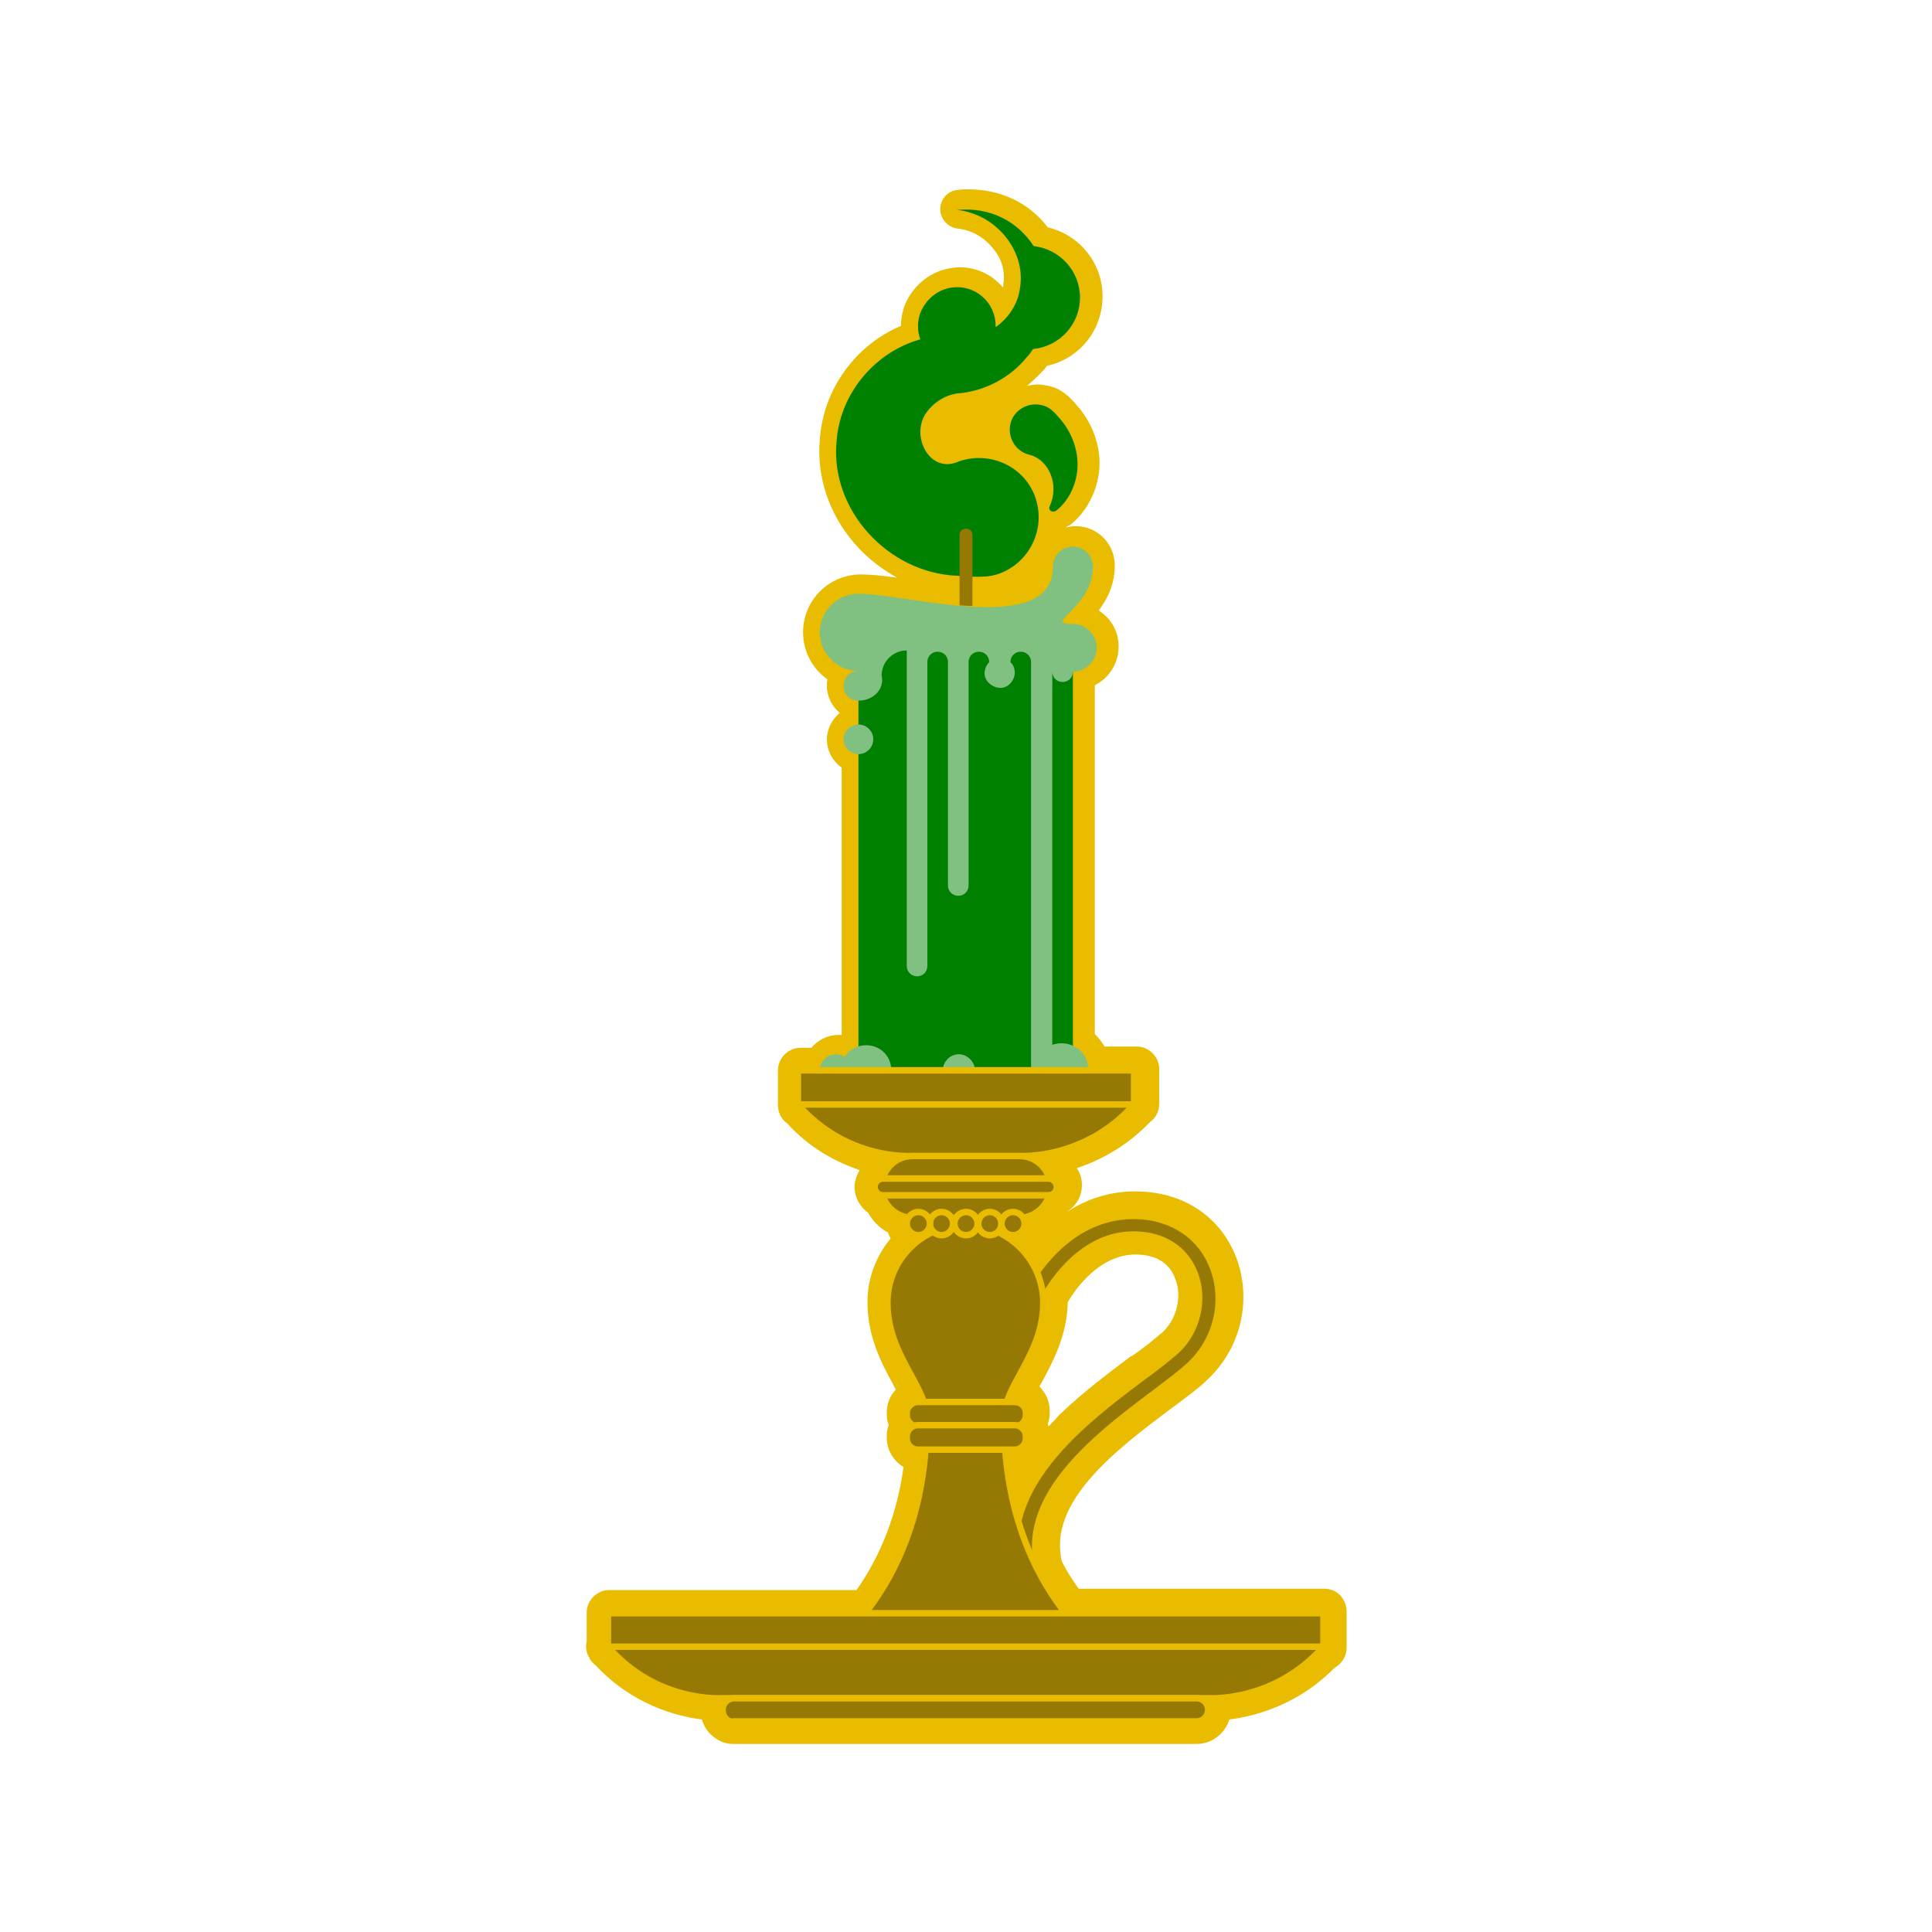
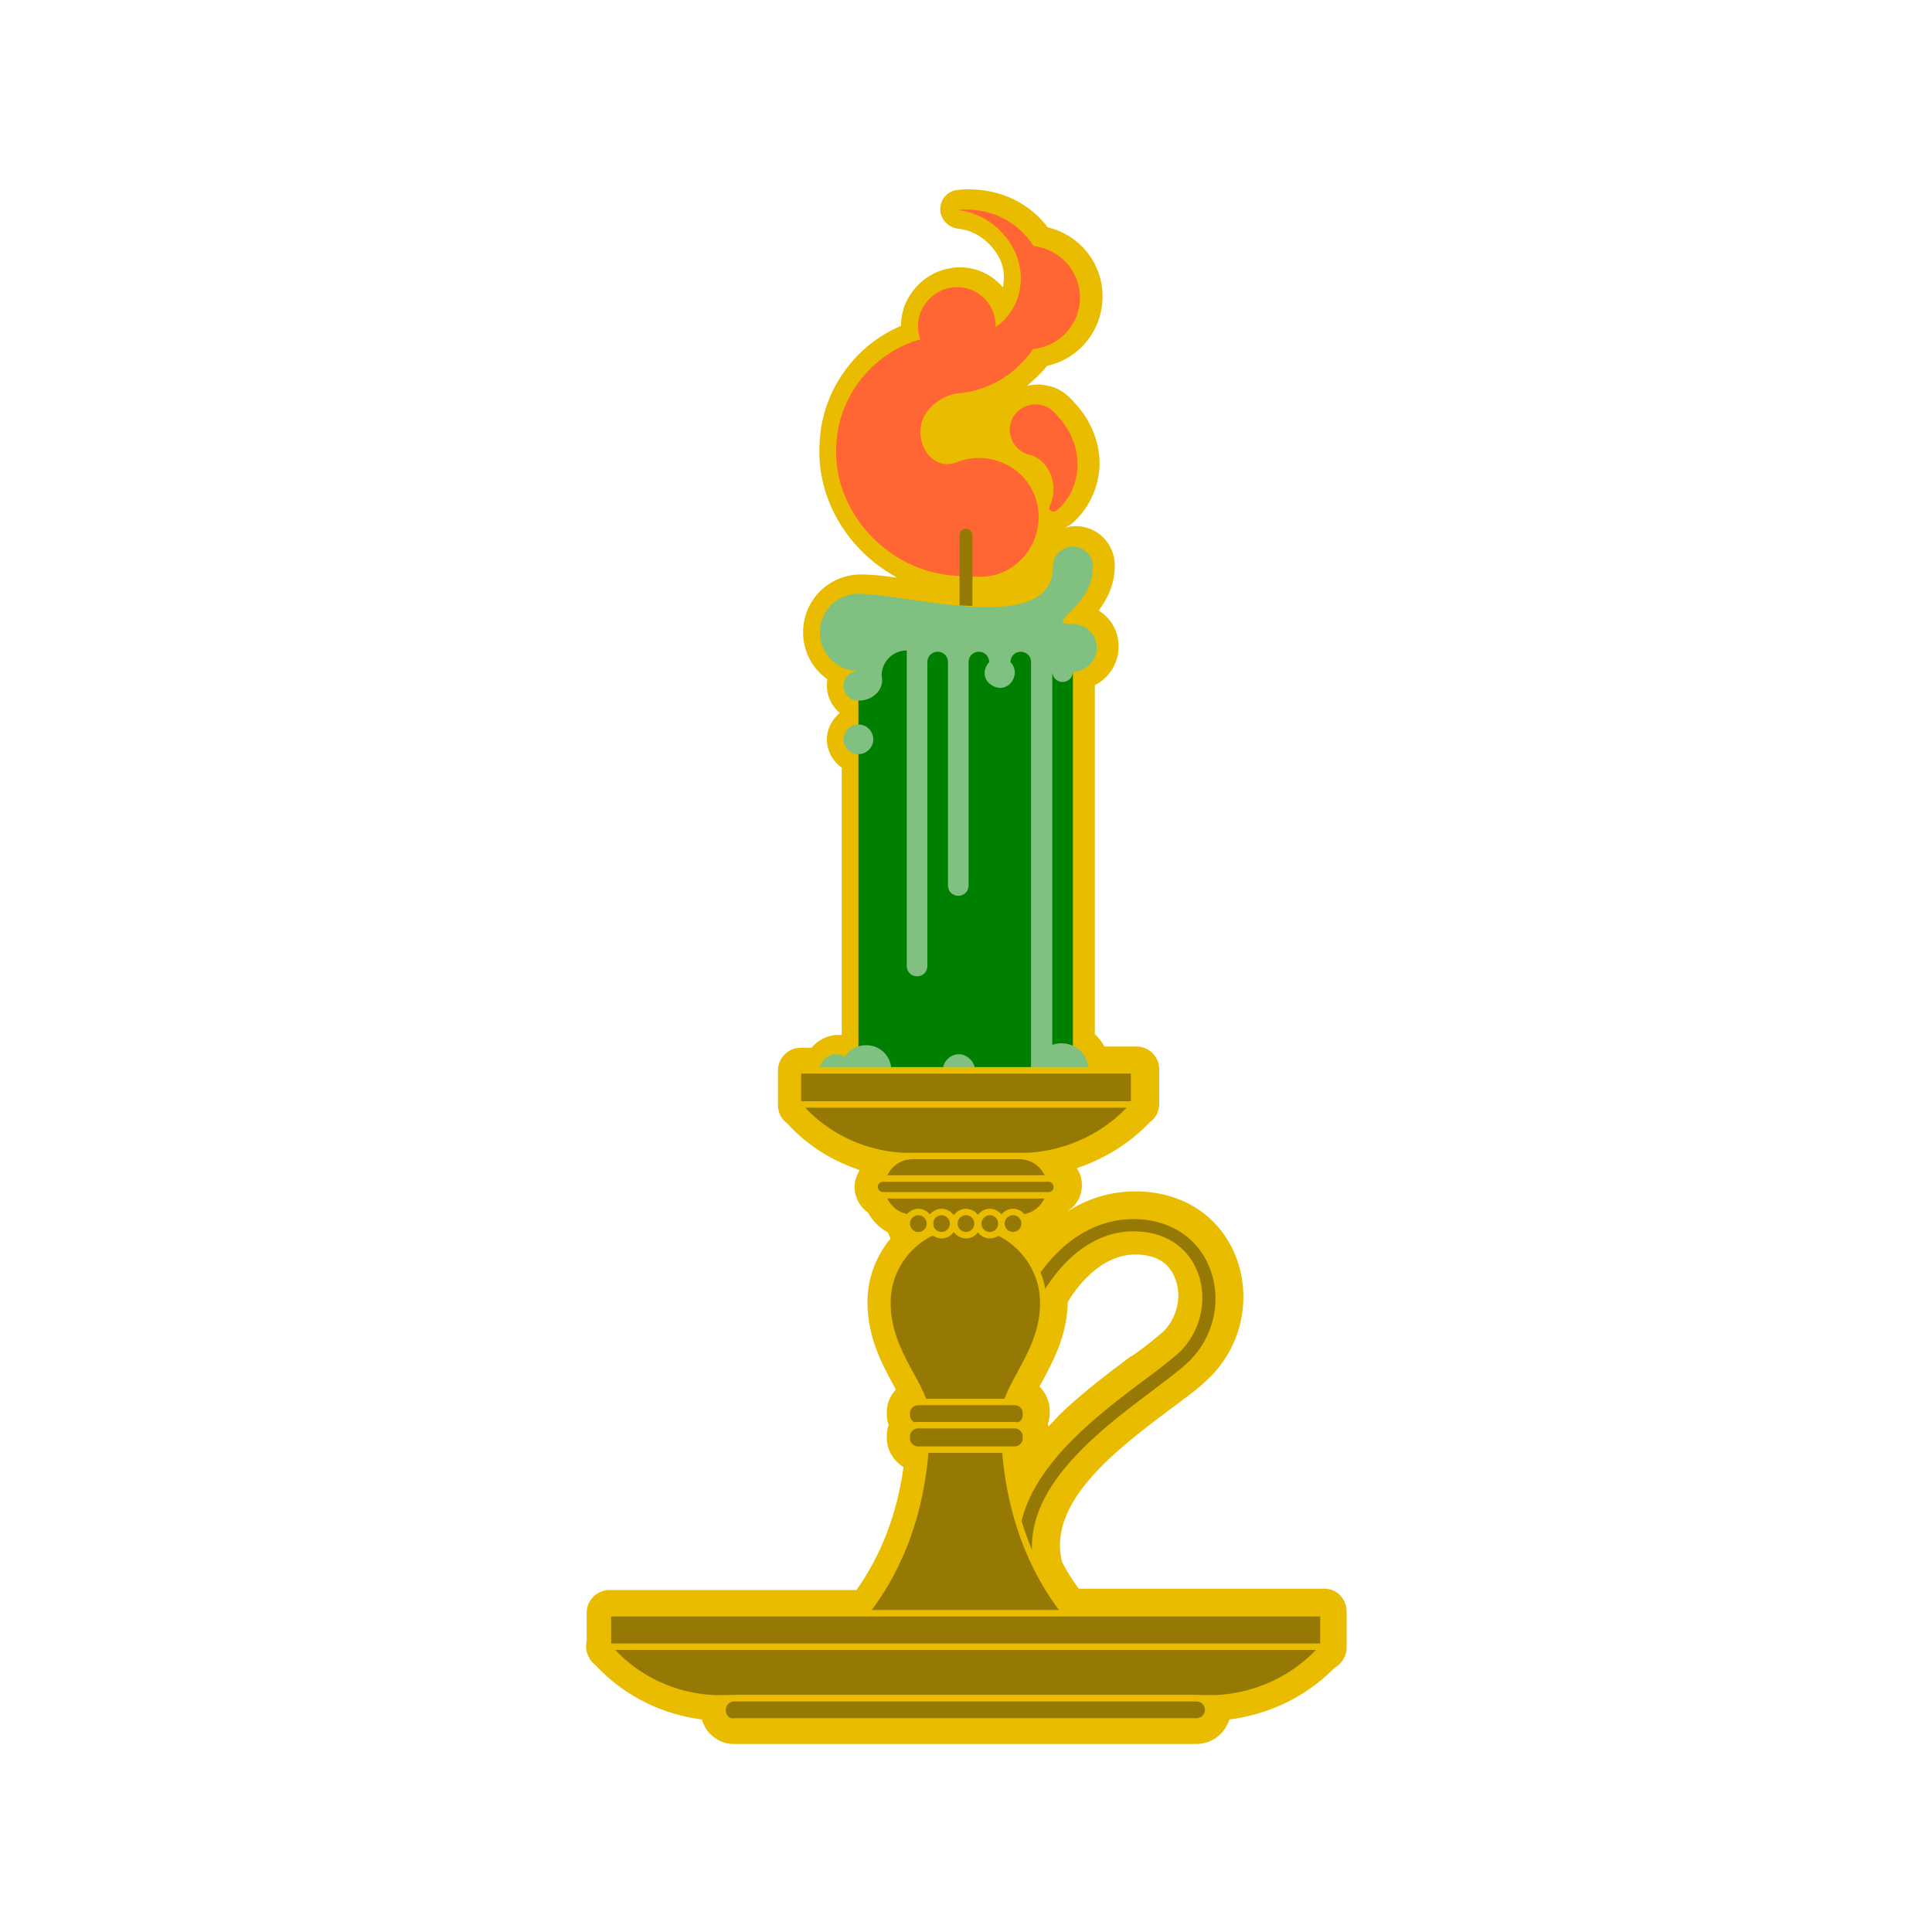
<svg xmlns="http://www.w3.org/2000/svg" version="1.1" id="레이어_1" x="0px" y="0px" viewBox="0 0 300 300" style="enable-background:new 0 0 300 300;" xml:space="preserve">
  <style type="text/css">
	.st0{fill:#E9BC00;}
	.st1{fill:#967905;stroke:#E9BC00;stroke-linecap:round;stroke-linejoin:round;stroke-miterlimit:10;}
	.st2{fill:#008000;}
	.st3{fill:#80C080;}
- 	.st4{fill:#967905;}
+ 	.st4{fill:#FF6633;}
+ 	.st5{fill:#967905;}
</style>
-   <path class="st0" d="M205.7,246.7h-38.2c-1-1.4-1.9-2.8-2.6-4.2c-2.3-9.3,8.6-17.5,16.7-23.6l1.1-0.8c1.8-1.4,3.4-2.5,4.6-3.7  c5.4-4.9,7.2-12.6,4.6-19.3c-2.5-6.3-8.3-10.1-15.6-10.1c-4.2,0-7.7,1.3-10.5,3.1c0,0,0-0.1,0.1-0.1c1.3-0.9,2.1-2.3,2.1-4  c0-1-0.3-1.9-0.8-2.6c3.5-1.2,7.7-3.3,11.4-7.2c0.9-0.6,1.4-1.7,1.4-2.8v-5.4c0-1.9-1.6-3.5-3.5-3.5h-5c-0.4-0.7-0.9-1.4-1.5-1.9  v-54.2c2.2-1.1,3.7-3.4,3.7-6c0-2.4-1.2-4.4-3.1-5.6c1.3-1.7,2.5-4,2.5-7c0-3.4-2.7-6.1-6.1-6.1c-0.5,0-1,0.1-1.5,0.2  c0.1-0.1,0.2-0.1,0.3-0.2c0.1-0.1,0.2-0.1,0.4-0.2c2.5-2,4.2-5.2,4.5-8.6c0.3-3.6-1.1-7.4-3.7-10.2c-0.8-0.9-2.1-2.4-4.3-2.8  c-0.5-0.1-1-0.2-1.5-0.2c-0.6,0-1.2,0.1-1.7,0.2c0.9-0.8,1.8-1.6,2.6-2.5c0.2-0.2,0.3-0.4,0.5-0.6c5-1.1,8.6-5.5,8.6-10.8  c0-5.1-3.5-9.5-8.5-10.7c-2.9-3.8-7.3-5.9-12.3-5.9h0c-0.5,0-1.1,0-1.7,0.1c-1.5,0.1-2.7,1.4-2.7,3c0,1.5,1.2,2.8,2.7,3  c2.2,0.2,4.2,1.4,5.6,3.2c1.3,1.6,1.8,3.5,1.5,5.4c0,0,0,0.1,0,0.1c0,0.1,0,0.3-0.1,0.4c-1.6-1.9-4-3.1-6.7-3.1  c-0.6,0-1.1,0.1-1.7,0.2c-3.2,0.6-5.9,3-7,6.2c0,0,0,0.1,0,0.1c-0.3,0.9-0.4,1.8-0.4,2.6c-7.1,3-12.1,9.9-12.6,17.7  c-0.5,5.7,1.4,11.5,5.4,16.1c1.9,2.2,4.1,3.9,6.6,5.3c-2.2-0.3-4-0.5-5.6-0.5c-5,0-9,4-9,9c0,3,1.5,5.7,3.8,7.3  c-0.1,0.3-0.1,0.6-0.1,1c0,1.7,0.8,3.2,2,4.2c-1.2,1-2,2.5-2,4.1c0,1.8,0.9,3.4,2.3,4.4v41.5c0,0,0,0,0,0c-0.2,0-0.3,0-0.5,0  c-1.7,0-3.2,0.8-4.2,2h-1.7c-1.9,0-3.5,1.6-3.5,3.5v5.4c0,1.1,0.5,2.2,1.4,2.8c3.6,4,7.8,6.1,11.3,7.3c-0.5,0.8-0.8,1.7-0.8,2.6  c0,1.6,0.8,3.1,2.1,4c0.7,1.3,1.8,2.4,3.1,3.1c0.1,0.3,0.2,0.6,0.4,0.9c-2.3,2.8-3.6,6.2-3.6,9.9c0,5.4,2.2,9.5,4,12.8  c0.1,0.3,0.3,0.5,0.4,0.8c-0.9,0.9-1.4,2.2-1.4,3.5v0.4c0,0.5,0.1,1.1,0.3,1.6c-0.2,0.5-0.3,1.1-0.3,1.6v0.4c0,1.9,1.1,3.6,2.6,4.5  c-1,7.3-3.5,13.7-7.3,19.1H94.6c-1.9,0-3.5,1.6-3.5,3.5v4.4c-0.2,0.9-0.1,1.8,0.4,2.6c0.2,0.5,0.6,0.9,1,1.2  c5.7,6.1,12.5,7.9,16.5,8.4c0.3,1.1,0.9,2,1.8,2.7c0.9,0.7,1.9,1.1,3,1.1c0.2,0,0.3,0,0.5,0h71.5c2.4,0,4.4-1.6,5.1-3.8  c3.9-0.5,10.6-2.2,16.3-8c1.1-0.6,1.9-1.8,1.9-3.1v-5.4C209.2,248.3,207.6,246.7,205.7,246.7z M162.8,221.5c0-0.1-0.1-0.3-0.1-0.4  c0.2-0.5,0.3-1.1,0.3-1.6v-0.4c0-1.5-0.6-2.8-1.6-3.8c0.1-0.2,0.2-0.4,0.4-0.7c1.7-3.2,3.9-7.2,4-12.4c1.2-2.1,5-7.4,10.5-7.4  c3.2,0,5.3,1.3,6.2,3.8c1.1,2.7,0.2,6.2-1.9,8.2c-1.2,1-2.8,2.4-4.9,3.8c0,0,0,0-0.1,0c-3.3,2.5-7.5,5.6-11.2,9.2  C163.8,220.5,163.3,221,162.8,221.5z" />
+   <path class="st0" d="M205.7,246.7h-38.2c-1-1.4-1.9-2.8-2.6-4.2c-2.3-9.3,8.6-17.5,16.7-23.6l1.1-0.8c1.8-1.4,3.4-2.5,4.6-3.7  c5.4-4.9,7.2-12.6,4.6-19.3c-2.5-6.3-8.3-10.1-15.6-10.1c-4.2,0-7.7,1.3-10.5,3.1c0,0,0-0.1,0.1-0.1c1.3-0.9,2.1-2.3,2.1-4  c0-1-0.3-1.9-0.8-2.6c3.5-1.2,7.7-3.3,11.4-7.2c0.9-0.6,1.4-1.7,1.4-2.8V166c0-1.9-1.6-3.5-3.5-3.5h-5c-0.4-0.7-0.9-1.4-1.5-1.9  v-54.2c2.2-1.1,3.7-3.4,3.7-6c0-2.4-1.2-4.4-3.1-5.6c1.3-1.7,2.5-4,2.5-7c0-3.4-2.7-6.1-6.1-6.1c-0.5,0-1,0.1-1.5,0.2  c0.1-0.1,0.2-0.1,0.3-0.2s0.2-0.1,0.4-0.2c2.5-2,4.2-5.2,4.5-8.6c0.3-3.6-1.1-7.4-3.7-10.2c-0.8-0.9-2.1-2.4-4.3-2.8  c-0.5-0.1-1-0.2-1.5-0.2c-0.6,0-1.2,0.1-1.7,0.2c0.9-0.8,1.8-1.6,2.6-2.5c0.2-0.2,0.3-0.4,0.5-0.6c5-1.1,8.6-5.5,8.6-10.8  c0-5.1-3.5-9.5-8.5-10.7c-2.9-3.8-7.3-5.9-12.3-5.9l0,0c-0.5,0-1.1,0-1.7,0.1c-1.5,0.1-2.7,1.4-2.7,3c0,1.5,1.2,2.8,2.7,3  c2.2,0.2,4.2,1.4,5.6,3.2c1.3,1.6,1.8,3.5,1.5,5.4v0.1c0,0.1,0,0.3-0.1,0.4c-1.6-1.9-4-3.1-6.7-3.1c-0.6,0-1.1,0.1-1.7,0.2  c-3.2,0.6-5.9,3-7,6.2V48c-0.3,0.9-0.4,1.8-0.4,2.6c-7.1,3-12.1,9.9-12.6,17.7c-0.5,5.7,1.4,11.5,5.4,16.1c1.9,2.2,4.1,3.9,6.6,5.3  c-2.2-0.3-4-0.5-5.6-0.5c-5,0-9,4-9,9c0,3,1.5,5.7,3.8,7.3c-0.1,0.3-0.1,0.6-0.1,1c0,1.7,0.8,3.2,2,4.2c-1.2,1-2,2.5-2,4.1  c0,1.8,0.9,3.4,2.3,4.4v41.5l0,0c-0.2,0-0.3,0-0.5,0c-1.7,0-3.2,0.8-4.2,2h-1.7c-1.9,0-3.5,1.6-3.5,3.5v5.4c0,1.1,0.5,2.2,1.4,2.8  c3.6,4,7.8,6.1,11.3,7.3c-0.5,0.8-0.8,1.7-0.8,2.6c0,1.6,0.8,3.1,2.1,4c0.7,1.3,1.8,2.4,3.1,3.1c0.1,0.3,0.2,0.6,0.4,0.9  c-2.3,2.8-3.6,6.2-3.6,9.9c0,5.4,2.2,9.5,4,12.8c0.1,0.3,0.3,0.5,0.4,0.8c-0.9,0.9-1.4,2.2-1.4,3.5v0.4c0,0.5,0.1,1.1,0.3,1.6  c-0.2,0.5-0.3,1.1-0.3,1.6v0.4c0,1.9,1.1,3.6,2.6,4.5c-1,7.3-3.5,13.7-7.3,19.1H94.6c-1.9,0-3.5,1.6-3.5,3.5v4.4  c-0.2,0.9-0.1,1.8,0.4,2.6c0.2,0.5,0.6,0.9,1,1.2c5.7,6.1,12.5,7.9,16.5,8.4c0.3,1.1,0.9,2,1.8,2.7s1.9,1.1,3,1.1c0.2,0,0.3,0,0.5,0  h71.5c2.4,0,4.4-1.6,5.1-3.8c3.9-0.5,10.6-2.2,16.3-8c1.1-0.6,1.9-1.8,1.9-3.1v-5.4C209.2,248.3,207.6,246.7,205.7,246.7z   M162.8,221.5c0-0.1-0.1-0.3-0.1-0.4c0.2-0.5,0.3-1.1,0.3-1.6v-0.4c0-1.5-0.6-2.8-1.6-3.8c0.1-0.2,0.2-0.4,0.4-0.7  c1.7-3.2,3.9-7.2,4-12.4c1.2-2.1,5-7.4,10.5-7.4c3.2,0,5.3,1.3,6.2,3.8c1.1,2.7,0.2,6.2-1.9,8.2c-1.2,1-2.8,2.4-4.9,3.8  c0,0,0,0-0.1,0c-3.3,2.5-7.5,5.6-11.2,9.2C163.8,220.5,163.3,221,162.8,221.5z" />
  <g>
    <path class="st1" d="M163,252c-0.5,0-0.9-0.2-1.2-0.6c-12.1-16.8,5.3-29.8,15.7-37.6c2.1-1.5,3.8-2.9,5.1-4c3.3-3,4.5-8,2.9-12.1   c-1.5-3.8-4.9-6-9.5-6c-8.9,0-13.7,9.5-13.8,9.6c-0.4,0.7-1.3,1-2,0.7c-0.7-0.4-1-1.3-0.7-2c0.2-0.5,5.7-11.2,16.5-11.2   c5.8,0,10.4,3,12.3,7.9c2.1,5.3,0.6,11.5-3.7,15.4c-1.3,1.2-3.2,2.6-5.3,4.2c-10.1,7.6-25.5,19.1-15.1,33.5   c0.5,0.7,0.3,1.6-0.3,2.1C163.6,251.9,163.3,252,163,252z" />
  </g>
  <rect x="133.3" y="98.2" class="st2" width="33.3" height="68" />
  <g>
    <circle class="st3" cx="133.3" cy="114.8" r="2.3" />
    <path class="st3" d="M133.3,108.8c-1.3,0-2.3-1-2.3-2.3s1-2.3,2.3-2.3c-3.3,0-6-2.7-6-6s2.7-6,6-6c7.7,0,30.2,6.8,30.2-4.2   c0-1.8,1.4-3.1,3.1-3.1c1.8,0,3.1,1.4,3.1,3.1c0,6.5-8,8.9-3.1,8.9c2.1,0,3.7,1.7,3.7,3.7s-1.7,3.7-3.7,3.7l0,0   c0,0.9-0.7,1.6-1.6,1.6c-0.9,0-1.6-0.7-1.6-1.6v62.1h-3.3v-63.6c0-0.9-0.7-1.6-1.6-1.6s-1.6,0.7-1.6,1.6c0.9,0.9,0.9,2.3,0,3.3   s-2.3,0.9-3.3,0s-0.9-2.3,0-3.3c0-0.9-0.7-1.6-1.6-1.6s-1.6,0.7-1.6,1.6l0,0v34.7c0,0.9-0.7,1.6-1.6,1.6s-1.6-0.7-1.6-1.6v-34.7   l0,0c0-0.9-0.7-1.6-1.6-1.6s-1.6,0.7-1.6,1.6v-0.4V150c0,0.9-0.7,1.6-1.6,1.6s-1.6-0.7-1.6-1.6v-49c-2.1,0-3.9,1.7-3.9,3.9   C137.4,107.1,135.5,108.8,133.3,108.8z" />
    <path class="st3" d="M160.6,166.2c0-2.2,1.8-4.2,4.2-4.2s4.2,1.8,4.2,4.2H160.6z" />
    <path class="st3" d="M127.3,166.2c0-1.4,1.2-2.5,2.5-2.5c1.4,0,2.5,1.2,2.5,2.5H127.3z" />
    <path class="st3" d="M146.4,166.2c0-1.4,1.2-2.5,2.5-2.5s2.5,1.2,2.5,2.5H146.4z" />
    <path class="st3" d="M130.6,166.2c0-2.2,1.7-3.9,3.9-3.9s3.9,1.7,3.9,3.9H130.6z" />
  </g>
  <g>
    <rect x="123.9" y="166.2" class="st1" width="52.2" height="5.4" />
    <path class="st1" d="M158.3,189.1h-16.6c-2.6,0-4.8-2.1-4.8-4.8l0,0c0-2.6,2.1-4.8,4.8-4.8h16.6c2.6,0,4.8,2.1,4.8,4.8l0,0   C163.1,186.9,160.9,189.1,158.3,189.1z" />
    <path class="st1" d="M162.8,185.6h-25.7c-0.8,0-1.3-0.7-1.3-1.3l0,0c0-0.8,0.7-1.3,1.3-1.3h25.7c0.8,0,1.3,0.7,1.3,1.3l0,0   C164.1,185,163.6,185.6,162.8,185.6z" />
    <path class="st1" d="M141.7,179.5c0,0-10.2,0.8-17.8-8h52.2c-7.7,8.7-17.8,8-17.8,8H141.7z" />
    <path class="st1" d="M112.3,264.7c4.4,0,31.6-9.7,31.6-44.5c0-5-6.1-9.8-6.1-17.9c0-6.8,5.5-12.1,12.1-12.1   c6.7,0,12.1,5.5,12.1,12.1c0,8-6.1,12.8-6.1,17.9c0,34.9,27.3,44.5,31.6,44.5H112.3z" />
    <circle class="st1" cx="150" cy="190" r="1.8" />
    <circle class="st1" cx="153.7" cy="190" r="1.8" />
    <circle class="st1" cx="157.3" cy="190" r="1.8" />
    <rect x="94.4" y="250.5" class="st1" width="111.1" height="5.4" />
    <path class="st1" d="M112.2,263.7c0,0-10.2,0.8-17.8-8h111.1c-7.7,8.7-17.8,8-17.8,8H112.2z" />
    <circle class="st1" cx="146.2" cy="190" r="1.8" />
    <circle class="st1" cx="142.6" cy="190" r="1.8" />
    <path class="st1" d="M159.3,219.4v0.4c0,0.9-0.8,1.7-1.7,1.7h-15.1c-0.9,0-1.7-0.8-1.7-1.7v-0.4c0-0.9,0.8-1.7,1.7-1.7h15.1   C158.5,217.7,159.3,218.4,159.3,219.4z" />
    <path class="st1" d="M159.3,223v0.4c0,0.9-0.8,1.7-1.7,1.7h-15.1c-0.9,0-1.7-0.8-1.7-1.7V223c0-0.9,0.8-1.7,1.7-1.7h15.1   C158.5,221.3,159.3,222.1,159.3,223z" />
    <path class="st1" d="M112.2,265.5L112.2,265.5c0-1,0.8-1.8,1.8-1.8h71.8c1,0,1.8,0.8,1.8,1.8l0,0c0,1-0.8,1.8-1.8,1.8H114   C113,267.5,112.2,266.6,112.2,265.5z" />
  </g>
  <g>
-     <path class="st2" d="M148.6,61.1c4.3-0.3,8.3-2.5,10.8-5.6c0.4-0.4,0.7-0.8,1-1.3c4.1-0.4,7.3-3.8,7.3-8c0-4.1-3.1-7.5-7.2-8   c-2.4-3.7-6.6-6.1-11.9-5.6c6,0.6,10.7,6.3,9.8,12c-0.3,2.6-1.8,4.8-3.8,6.2c0-0.1,0-0.2,0-0.2c0-3.7-3.3-6.6-7.1-5.9   c-2.2,0.4-4,2.1-4.7,4.2c-0.4,1.4-0.3,2.6,0.1,3.8c-6.9,1.9-12.5,8.3-13,15.9c-1,10.5,7.9,20.3,18.6,20.8c2.2,0.1,4.9,0.5,7.1-0.5   c4.7-2,6.9-7.4,5-12.1s-7.4-6.9-12.1-5c-4.3,1.6-7.2-4.3-4.6-7.8C144.9,62.6,146.6,61.4,148.6,61.1z" />
-     <path class="st2" d="M163,78.6c1.5-3.2,0-7.2-3.2-8c-2.1-0.5-3.4-2.7-2.9-4.8c0.5-2.1,2.7-3.4,4.8-2.9c1.2,0.2,2,1.1,2.7,1.9   c2.1,2.3,3.1,5.3,2.9,8c-0.2,2.7-1.5,5.1-3.3,6.5C163.4,79.7,162.7,79.2,163,78.6L163,78.6z" />
+     <path class="st4" d="M148.6,61.1c4.3-0.3,8.3-2.5,10.8-5.6c0.4-0.4,0.7-0.8,1-1.3c4.1-0.4,7.3-3.8,7.3-8c0-4.1-3.1-7.5-7.2-8   c-2.4-3.7-6.6-6.1-11.9-5.6c6,0.6,10.7,6.3,9.8,12c-0.3,2.6-1.8,4.8-3.8,6.2c0-0.1,0-0.2,0-0.2c0-3.7-3.3-6.6-7.1-5.9   c-2.2,0.4-4,2.1-4.7,4.2c-0.4,1.4-0.3,2.6,0.1,3.8c-6.9,1.9-12.5,8.3-13,15.9c-1,10.5,7.9,20.3,18.6,20.8c2.2,0.1,4.9,0.5,7.1-0.5   c4.7-2,6.9-7.4,5-12.1s-7.4-6.9-12.1-5c-4.3,1.6-7.2-4.3-4.6-7.8C144.9,62.6,146.6,61.4,148.6,61.1z" />
+     <path class="st4" d="M163,78.6c1.5-3.2,0-7.2-3.2-8c-2.1-0.5-3.4-2.7-2.9-4.8c0.5-2.1,2.7-3.4,4.8-2.9c1.2,0.2,2,1.1,2.7,1.9   c2.1,2.3,3.1,5.3,2.9,8c-0.2,2.7-1.5,5.1-3.3,6.5C163.4,79.7,162.7,79.2,163,78.6L163,78.6z" />
  </g>
-   <path class="st4" d="M149,94V83.1c0-0.6,0.4-1,1-1l0,0c0.6,0,1,0.4,1,1v11L149,94z" />
+   <path class="st5" d="M149,94V83.1c0-0.6,0.4-1,1-1l0,0c0.6,0,1,0.4,1,1v11L149,94z" />
</svg>
